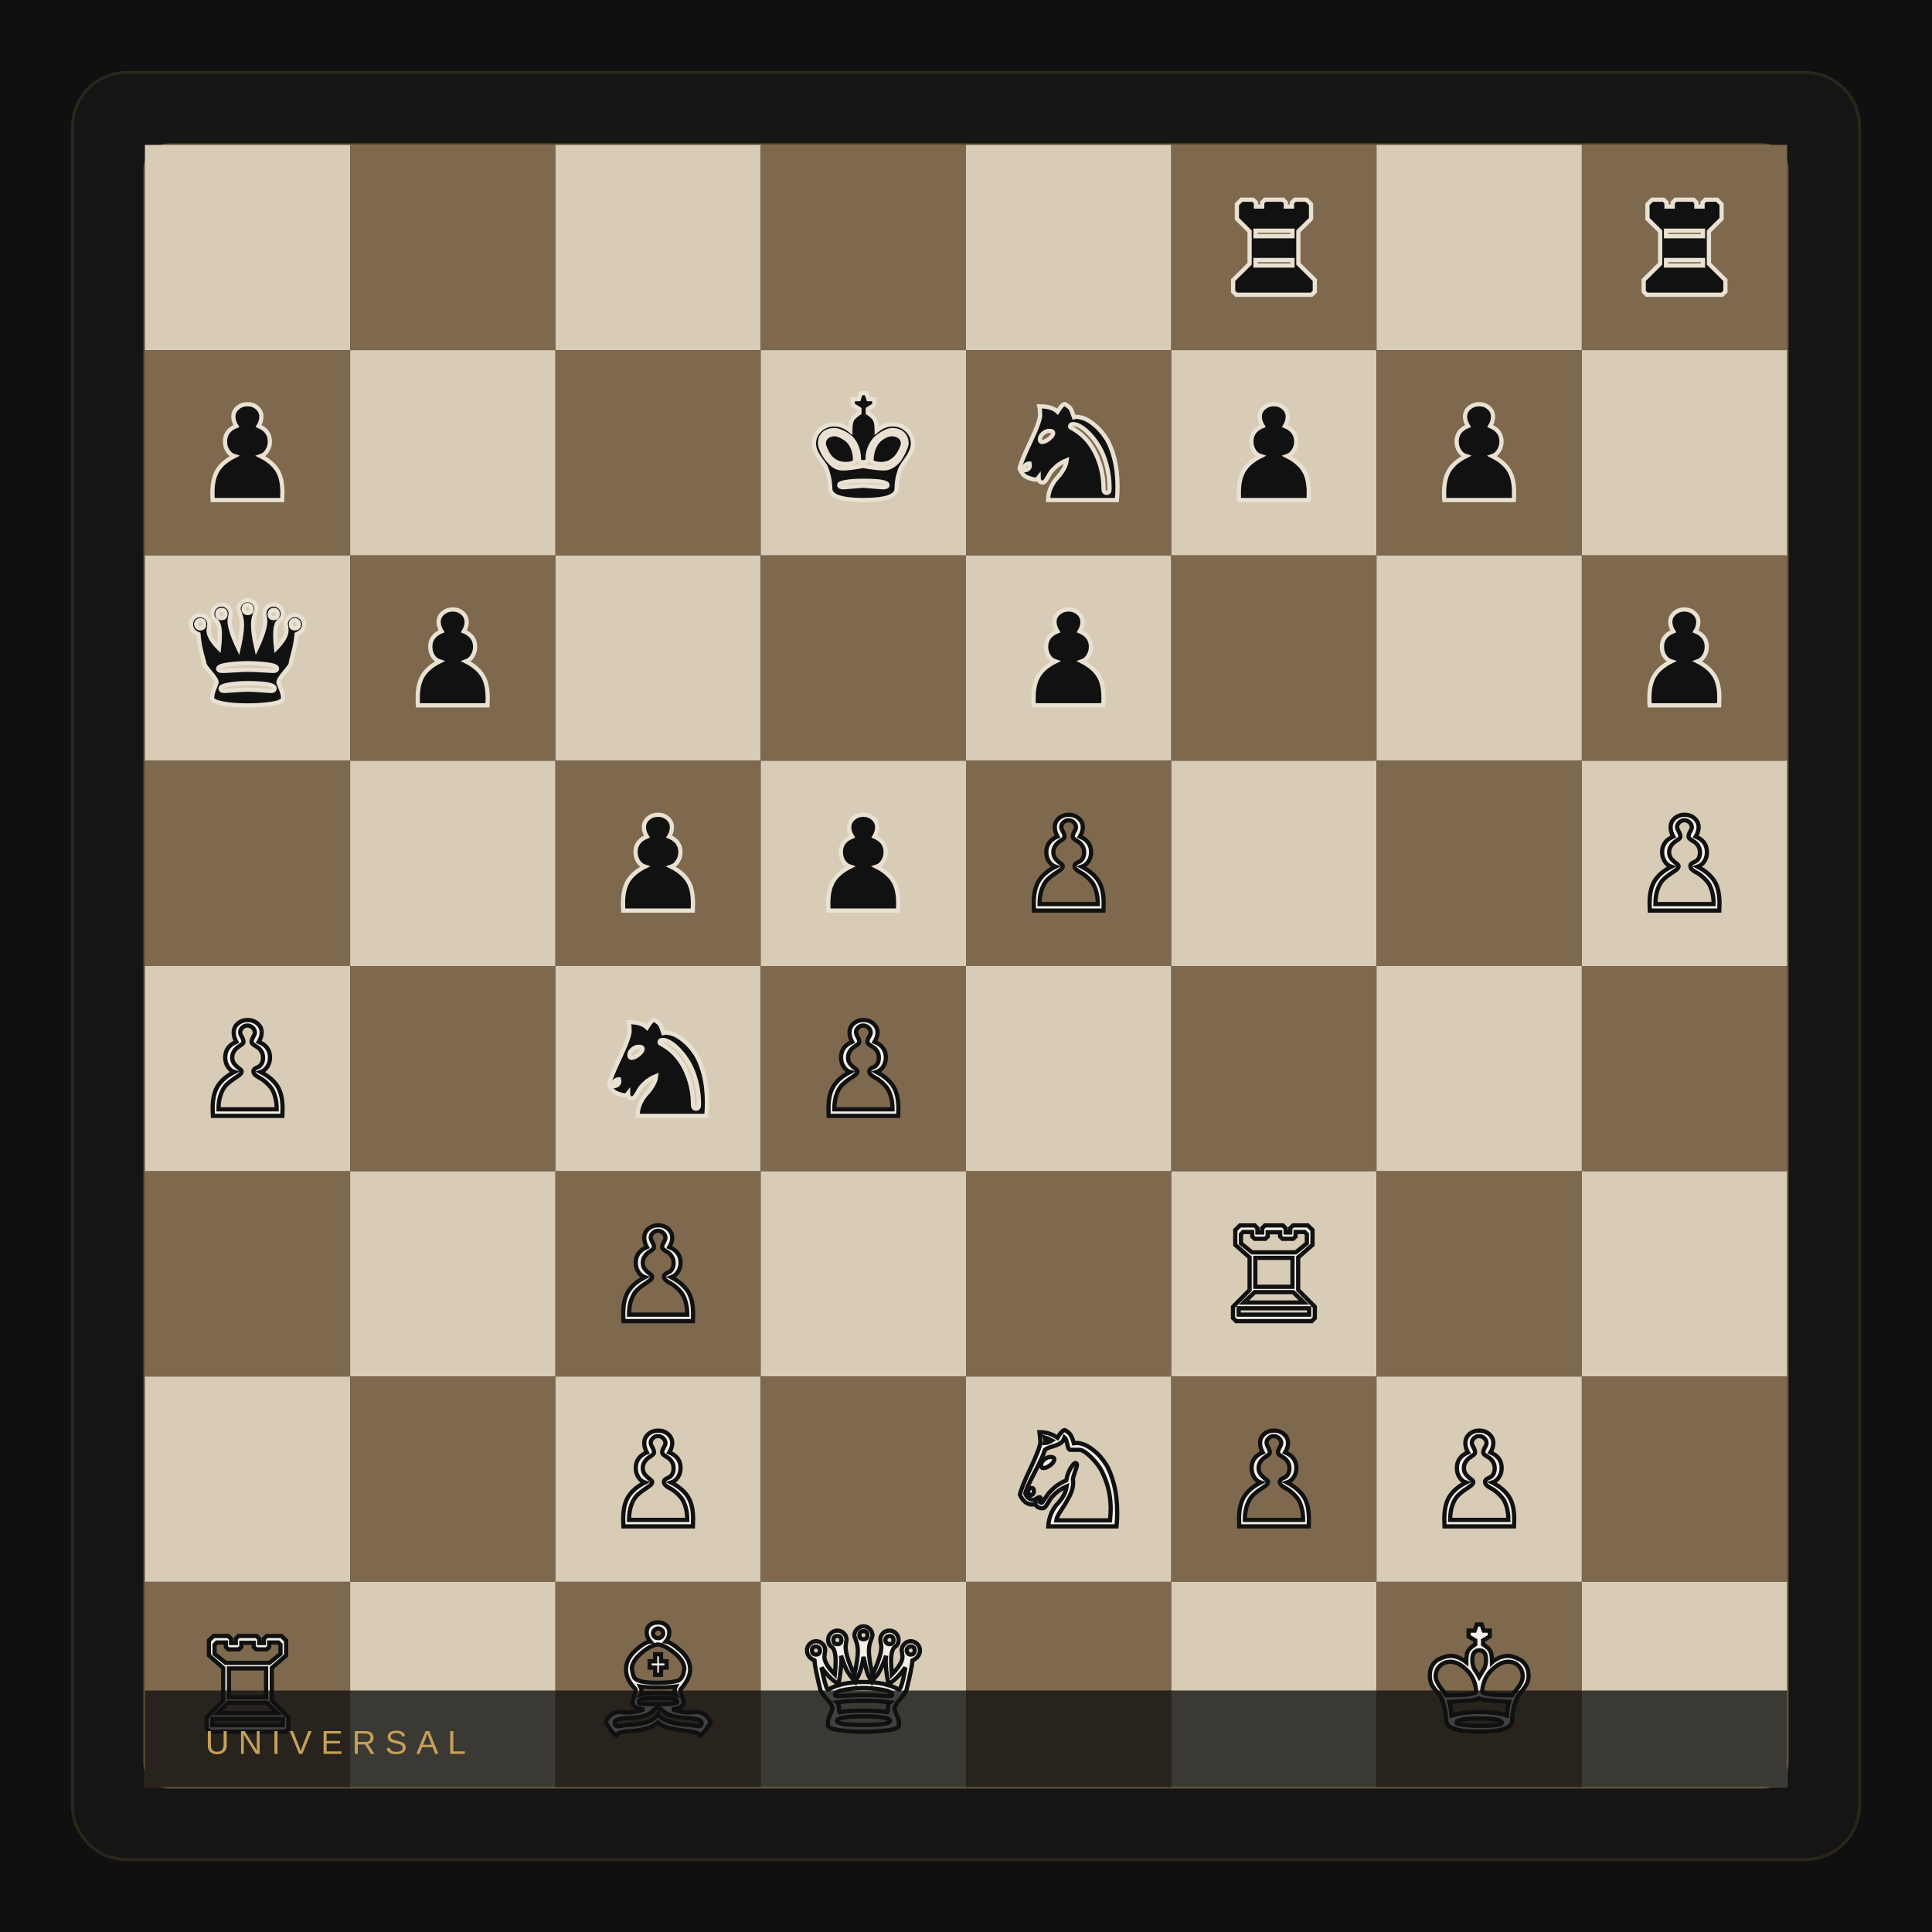
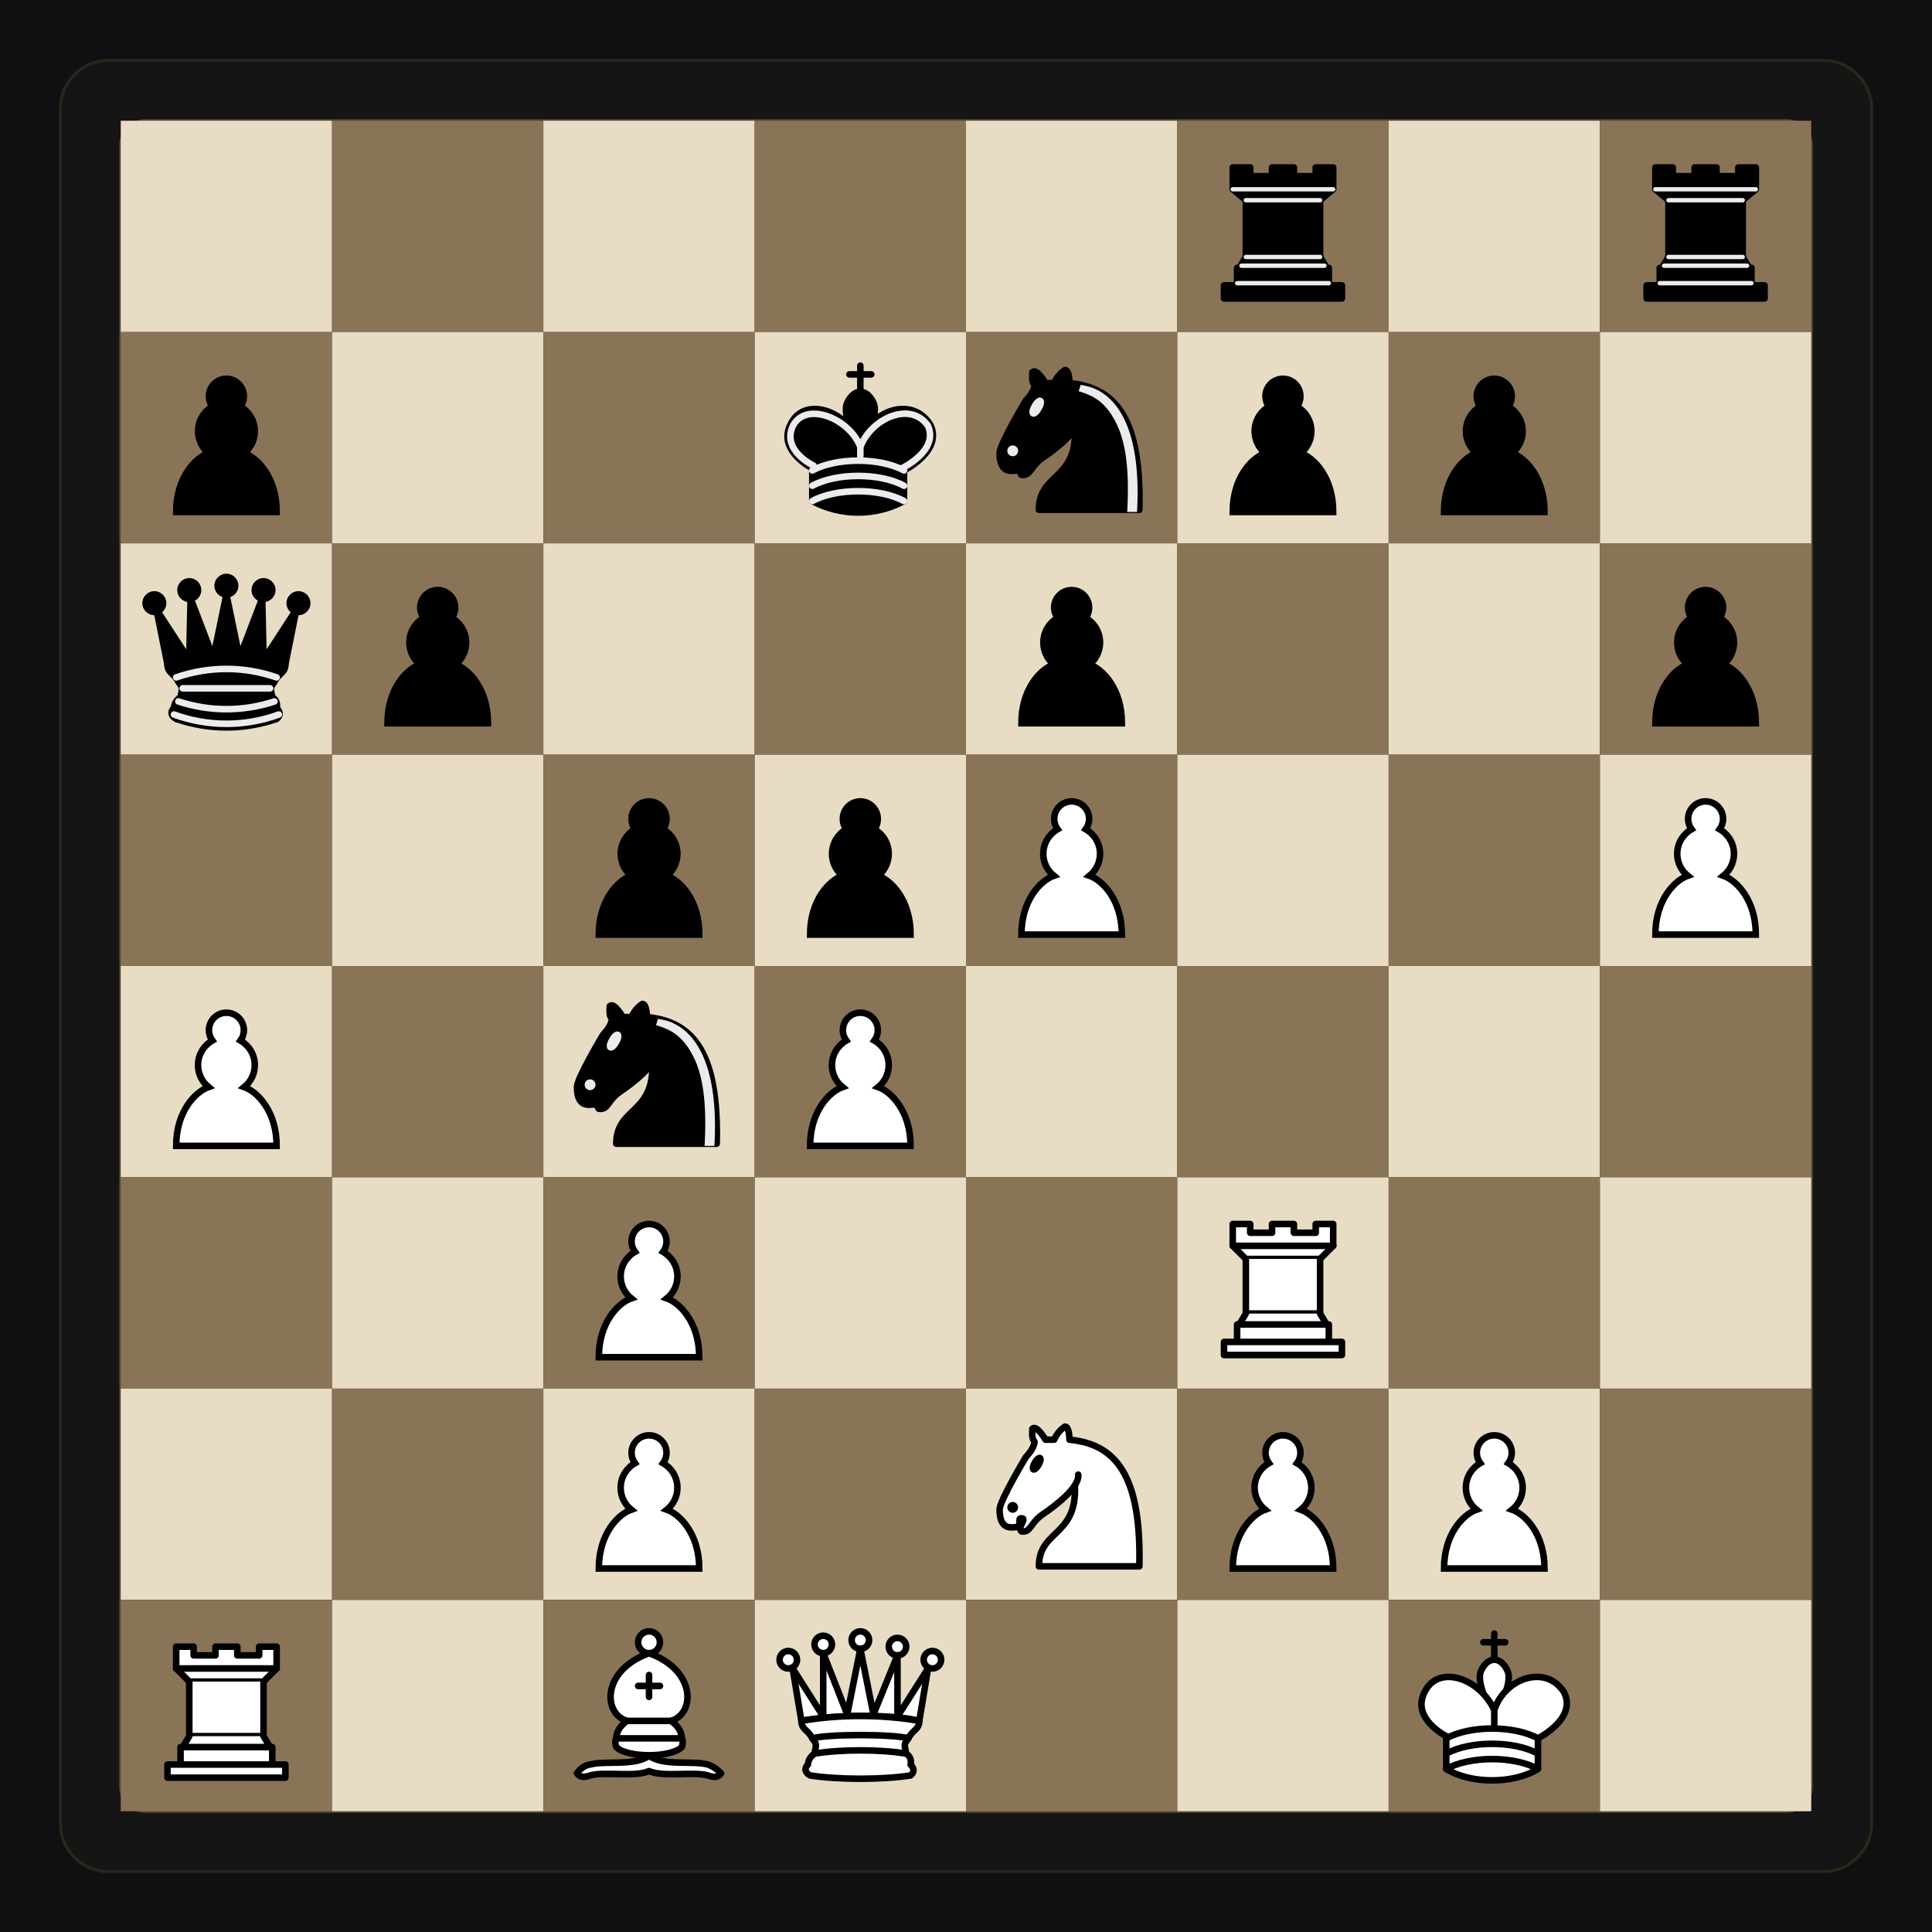
<svg xmlns="http://www.w3.org/2000/svg" width="640" height="640" viewBox="0 0 640 640" role="img" aria-label="Pawns aren't people! Developing plans II">
+   <defs>
+     <symbol id="piece-wk" viewBox="0 0 45 45">
+       <g fill="none" fill-rule="evenodd" stroke="#000" stroke-linecap="round" stroke-linejoin="round" stroke-width="1.5">
+         <path stroke-linejoin="miter" d="M22.5 11.63V6M20 8h5" />
+         <path fill="#fff" stroke-linecap="butt" stroke-linejoin="miter" d="M22.5 25s4.5-7.5 3-10.5c0 0-1-2.5-3-2.5s-3 2.5-3 2.5c-1.5 3 3 10.5 3 10.5" />
+         <path fill="#fff" d="M11.5 37c5.5 3.5 15.5 3.5 21 0v-7s9-4.5 6-10.5c-4-6.5-13.5-3.5-16 4V27v-3.5c-3.5-7.5-13-10.5-16-4-3 6 5 10 5 10z" />
+         <path d="M11.5 30c5.5-3 15.5-3 21 0m-21 3.5c5.5-3 15.5-3 21 0m-21 3.5c5.5-3 15.5-3 21 0" />
+       </g>
+     </symbol>
+     <symbol id="piece-wq" viewBox="0 0 45 45">
+       <g fill="#fff" fill-rule="evenodd" stroke="#000" stroke-linecap="round" stroke-linejoin="round" stroke-width="1.5">
+         <path d="M8 12a2 2 0 1 1-4 0 2 2 0 1 1 4 0m16.5-4.5a2 2 0 1 1-4 0 2 2 0 1 1 4 0M41 12a2 2 0 1 1-4 0 2 2 0 1 1 4 0M16 8.5a2 2 0 1 1-4 0 2 2 0 1 1 4 0M33 9a2 2 0 1 1-4 0 2 2 0 1 1 4 0" />
+         <path stroke-linecap="butt" d="M9 26c8.5-1.5 21-1.5 27 0l2-12-7 11V11l-5.5 13.5-3-15-3 15-5.5-14V25L7 14z" />
+         <path stroke-linecap="butt" d="M9 26c0 2 1.5 2 2.5 4 1 1.5 1 1 .5 3.5-1.5 1-1.5 2.5-1.5 2.5-1.5 1.5.5 2.5.5 2.5 6.5 1 16.5 1 23 0 0 0 1.5-1 0-2.5 0 0 .5-1.5-1-2.5-.5-2.5-.5-2 .5-3.5 1-2 2.5-2 2.5-4-8.5-1.5-18.5-1.5-27 0z" />
+         <path fill="none" d="M11.5 30c3.5-1 18.5-1 22 0M12 33.5c6-1 15-1 21 0" />
+       </g>
+     </symbol>
+     <symbol id="piece-wr" viewBox="0 0 45 45">
+       <g fill="#fff" fill-rule="evenodd" stroke="#000" stroke-linecap="round" stroke-linejoin="round" stroke-width="1.5">
+         <path stroke-linecap="butt" d="M9 39h27v-3H9zm3-3v-4h21v4zm-1-22V9h4v2h5V9h5v2h5V9h4v5" />
+         <path d="m34 14-3 3H14l-3-3" />
+         <path stroke-linecap="butt" stroke-linejoin="miter" d="M31 17v12.5H14V17" />
+         <path d="m31 29.5 1.5 2.5h-20l1.5-2.5" />
+         <path fill="none" stroke-linejoin="miter" d="M11 14h23" />
+       </g>
+     </symbol>
+     <symbol id="piece-wb" viewBox="0 0 45 45">
+       <g fill="none" fill-rule="evenodd" stroke="#000" stroke-linecap="round" stroke-linejoin="round" stroke-width="1.5">
+         <g fill="#fff" stroke-linecap="butt">
+           <path d="M9 36c3.39-.97 10.11.43 13.5-2 3.39 2.43 10.11 1.03 13.5 2 0 0 1.65.54 3 2-.68.97-1.65.99-3 .5-3.39-.97-10.11.46-13.5-1-3.39 1.46-10.11.03-13.5 1-1.35.49-2.32.47-3-.5 1.35-1.94 3-2 3-2z" />
+           <path d="M15 32c2.5 2.5 12.5 2.5 15 0 .5-1.5 0-2 0-2 0-2.5-2.5-4-2.5-4 5.5-1.5 6-11.5-5-15.5-11 4-10.5 14-5 15.5 0 0-2.5 1.5-2.5 4 0 0-.5.5 0 2z" />
+           <path d="M25 8a2.5 2.5 0 1 1-5 0 2.5 2.5 0 1 1 5 0z" />
+         </g>
+         <path stroke-linejoin="miter" d="M17.5 26h10M15 30h15m-7.5-14.5v5M20 18h5" />
+       </g>
+     </symbol>
+     <symbol id="piece-wn" viewBox="0 0 45 45">
+       <g fill="none" fill-rule="evenodd" stroke="#000" stroke-linecap="round" stroke-linejoin="round" stroke-width="1.5">
+         <path fill="#fff" d="M22 10c10.5 1 16.5 8 16 29H15c0-9 10-6.5 8-21" />
+         <path fill="#fff" d="M24 18c.38 2.91-5.55 7.37-8 9-3 2-2.82 4.34-5 4-1.042-.94 1.41-3.04 0-3-1 0 .19 1.23-1 2-1 0-4.003 1-4-4 0-2 6-12 6-12s1.89-1.9 2-3.5c-.73-.994-.5-2-.5-3 1-1 3 2.5 3 2.5h2s.78-1.992 2.5-3c1 0 1 3 1 3" />
+         <path fill="#000" d="M9.5 25.5a.5.5 0 1 1-1 0 .5.5 0 1 1 1 0m5.433-9.75a.5 1.5 30 1 1-.866-.5.5 1.5 30 1 1 .866.5" />
+       </g>
+     </symbol>
+     <symbol id="piece-wp" viewBox="0 0 45 45">
+       <path fill="#fff" stroke="#000" stroke-linecap="round" stroke-width="1.5" d="M22.5 9c-2.21 0-4 1.79-4 4 0 .89.29 1.71.78 2.38C17.33 16.5 16 18.59 16 21c0 2.03.94 3.84 2.41 5.03-3 1.06-7.41 5.55-7.41 13.47h23c0-7.92-4.41-12.41-7.41-13.47 1.47-1.19 2.41-3 2.41-5.03 0-2.41-1.33-4.5-3.28-5.62.49-.67.78-1.49.78-2.38 0-2.21-1.79-4-4-4z" />
+     </symbol>
+     <symbol id="piece-bk" viewBox="0 0 45 45">
+       <g fill="none" fill-rule="evenodd" stroke="#000" stroke-linecap="round" stroke-linejoin="round" stroke-width="1.5">
+         <path stroke-linejoin="miter" d="M22.5 11.6V6" />
+         <path fill="#000" stroke-linecap="butt" stroke-linejoin="miter" d="M22.5 25s4.5-7.5 3-10.5c0 0-1-2.5-3-2.5s-3 2.5-3 2.5c-1.5 3 3 10.5 3 10.5" />
+         <path fill="#000" d="M11.5 37a22.3 22.3 0 0 0 21 0v-7s9-4.5 6-10.5c-4-6.5-13.5-3.5-16 4V27v-3.5c-3.5-7.5-13-10.5-16-4-3 6 5 10 5 10z" />
+         <path stroke-linejoin="miter" d="M20 8h5" />
+         <path stroke="#ececec" d="M32 29.5s8.5-4 6-9.7C34.1 14 25 18 22.5 24.6v2.1-2.1C20 18 9.9 14 7 19.9c-2.5 5.6 4.8 9 4.8 9" />
+         <path stroke="#ececec" d="M11.5 30c5.5-3 15.5-3 21 0m-21 3.5c5.5-3 15.5-3 21 0m-21 3.5c5.5-3 15.5-3 21 0" />
+       </g>
+     </symbol>
+     <symbol id="piece-bq" viewBox="0 0 45 45">
+       <g fill-rule="evenodd" stroke="#000" stroke-linecap="round" stroke-linejoin="round" stroke-width="1.5">
+         <g stroke="none">
+           <circle cx="6" cy="12" r="2.75" />
+           <circle cx="14" cy="9" r="2.75" />
+           <circle cx="22.5" cy="8" r="2.75" />
+           <circle cx="31" cy="9" r="2.75" />
+           <circle cx="39" cy="12" r="2.75" />
+         </g>
+         <path stroke-linecap="butt" d="M9 26c8.5-1.5 21-1.5 27 0l2.5-12.5L31 25l-.3-14.1-5.2 13.6-3-14.5-3 14.5-5.2-13.6L14 25 6.5 13.5z" />
+         <path stroke-linecap="butt" d="M9 26c0 2 1.5 2 2.5 4 1 1.5 1 1 .5 3.5-1.5 1-1.5 2.5-1.5 2.5-1.5 1.5.5 2.5.5 2.5 6.5 1 16.5 1 23 0 0 0 1.5-1 0-2.5 0 0 .5-1.5-1-2.5-.5-2.5-.5-2 .5-3.5 1-2 2.5-2 2.5-4-8.5-1.5-18.5-1.5-27 0z" />
+         <path fill="none" stroke-linecap="butt" d="M11 38.5a35 35 1 0 0 23 0" />
+         <path fill="none" stroke="#ececec" d="M11 29a35 35 1 0 1 23 0m-21.5 2.5h20m-21 3a35 35 1 0 0 22 0m-23 3a35 35 1 0 0 24 0" />
+       </g>
+     </symbol>
+     <symbol id="piece-br" viewBox="0 0 45 45">
+       <g fill-rule="evenodd" stroke="#000" stroke-linecap="round" stroke-linejoin="round" stroke-width="1.5">
+         <path stroke-linecap="butt" d="M9 39h27v-3H9zm3.5-7 1.5-2.5h17l1.5 2.5zm-.5 4v-4h21v4z" />
+         <path stroke-linecap="butt" stroke-linejoin="miter" d="M14 29.5v-13h17v13z" />
+         <path stroke-linecap="butt" d="M14 16.5 11 14h23l-3 2.5zM11 14V9h4v2h5V9h5v2h5V9h4v5z" />
+         <path fill="none" stroke="#ececec" stroke-linejoin="miter" stroke-width="1" d="M12 35.5h21m-20-4h19m-18-2h17m-17-13h17M11 14h23" />
+       </g>
+     </symbol>
+     <symbol id="piece-bb" viewBox="0 0 45 45">
+       <g fill="none" fill-rule="evenodd" stroke="#000" stroke-linecap="round" stroke-linejoin="round" stroke-width="1.5">
+         <g fill="#000" stroke-linecap="butt">
+           <path d="M9 36c3.4-1 10.1.4 13.5-2 3.4 2.4 10.1 1 13.5 2 0 0 1.6.5 3 2-.7 1-1.6 1-3 .5-3.4-1-10.1.5-13.5-1-3.4 1.5-10.1 0-13.5 1-1.4.5-2.3.5-3-.5 1.4-2 3-2 3-2z" />
+           <path d="M15 32c2.5 2.5 12.5 2.5 15 0 .5-1.5 0-2 0-2 0-2.5-2.5-4-2.5-4 5.5-1.5 6-11.5-5-15.5-11 4-10.5 14-5 15.5 0 0-2.5 1.5-2.5 4 0 0-.5.5 0 2z" />
+           <path d="M25 8a2.5 2.5 0 1 1-5 0 2.5 2.5 0 1 1 5 0z" />
+         </g>
+         <path stroke="#ececec" stroke-linejoin="miter" d="M17.5 26h10M15 30h15m-7.5-14.5v5M20 18h5" />
+       </g>
+     </symbol>
+     <symbol id="piece-bn" viewBox="0 0 45 45">
+       <g fill="none" fill-rule="evenodd" stroke="#000" stroke-linecap="round" stroke-linejoin="round" stroke-width="1.5">
+         <path fill="#000" d="M22 10c10.5 1 16.5 8 16 29H15c0-9 10-6.5 8-21" />
+         <path fill="#000" d="M24 18c.38 2.91-5.55 7.37-8 9-3 2-2.82 4.34-5 4-1.04-.94 1.41-3.04 0-3-1 0 .19 1.23-1 2-1 0-4 1-4-4 0-2 6-12 6-12s1.89-1.9 2-3.5c-.73-1-.5-2-.5-3 1-1 3 2.5 3 2.5h2s.78-2 2.5-3c1 0 1 3 1 3" />
+         <path fill="#ececec" stroke="#ececec" d="M9.5 25.5a.5.5 0 1 1-1 0 .5.5 0 1 1 1 0m5.43-9.75a.5 1.5 30 1 1-.86-.5.5 1.5 30 1 1 .86.5" />
+         <path fill="#ececec" stroke="none" d="m24.55 10.4-.45 1.45.5.15c3.15 1 5.65 2.49 7.9 6.75S35.75 29.06 35.25 39l-.05.5h2.25l.05-.5c.5-10.06-.88-16.85-3.25-21.34s-5.79-6.64-9.19-7.16z" />
+       </g>
+     </symbol>
+     <symbol id="piece-bp" viewBox="0 0 45 45">
+       <path stroke="#000" stroke-linecap="round" stroke-width="1.5" d="M22.5 9a4 4 0 0 0-3.22 6.38 6.48 6.48 0 0 0-.87 10.65c-3 1.06-7.41 5.55-7.41 13.47h23c0-7.92-4.41-12.41-7.41-13.47a6.46 6.46 0 0 0-.87-10.65A4.01 4.01 0 0 0 22.5 9z" />
+     </symbol>
+   </defs>
  <rect width="640" height="640" fill="#101010" />
-   <rect x="24" y="24" width="592" height="592" rx="18" fill="#151515" stroke="#2b261c" />
-   <rect x="48" y="48" width="544" height="544" rx="8" fill="#111" stroke="#c5a059" stroke-opacity="0.42" />
-   <rect x="48" y="48" width="68" height="68" fill="#d8ccb7" />
-   <rect x="116" y="48" width="68" height="68" fill="#7e694f" />
-   <rect x="184" y="48" width="68" height="68" fill="#d8ccb7" />
-   <rect x="252" y="48" width="68" height="68" fill="#7e694f" />
-   <rect x="320" y="48" width="68" height="68" fill="#d8ccb7" />
-   <rect x="388" y="48" width="68" height="68" fill="#7e694f" />
-   <rect x="456" y="48" width="68" height="68" fill="#d8ccb7" />
-   <rect x="524" y="48" width="68" height="68" fill="#7e694f" />
-   <rect x="48" y="116" width="68" height="68" fill="#7e694f" />
-   <rect x="116" y="116" width="68" height="68" fill="#d8ccb7" />
-   <rect x="184" y="116" width="68" height="68" fill="#7e694f" />
-   <rect x="252" y="116" width="68" height="68" fill="#d8ccb7" />
-   <rect x="320" y="116" width="68" height="68" fill="#7e694f" />
-   <rect x="388" y="116" width="68" height="68" fill="#d8ccb7" />
-   <rect x="456" y="116" width="68" height="68" fill="#7e694f" />
-   <rect x="524" y="116" width="68" height="68" fill="#d8ccb7" />
-   <rect x="48" y="184" width="68" height="68" fill="#d8ccb7" />
-   <rect x="116" y="184" width="68" height="68" fill="#7e694f" />
-   <rect x="184" y="184" width="68" height="68" fill="#d8ccb7" />
-   <rect x="252" y="184" width="68" height="68" fill="#7e694f" />
-   <rect x="320" y="184" width="68" height="68" fill="#d8ccb7" />
-   <rect x="388" y="184" width="68" height="68" fill="#7e694f" />
-   <rect x="456" y="184" width="68" height="68" fill="#d8ccb7" />
-   <rect x="524" y="184" width="68" height="68" fill="#7e694f" />
-   <rect x="48" y="252" width="68" height="68" fill="#7e694f" />
-   <rect x="116" y="252" width="68" height="68" fill="#d8ccb7" />
-   <rect x="184" y="252" width="68" height="68" fill="#7e694f" />
-   <rect x="252" y="252" width="68" height="68" fill="#d8ccb7" />
-   <rect x="320" y="252" width="68" height="68" fill="#7e694f" />
-   <rect x="388" y="252" width="68" height="68" fill="#d8ccb7" />
-   <rect x="456" y="252" width="68" height="68" fill="#7e694f" />
-   <rect x="524" y="252" width="68" height="68" fill="#d8ccb7" />
-   <rect x="48" y="320" width="68" height="68" fill="#d8ccb7" />
-   <rect x="116" y="320" width="68" height="68" fill="#7e694f" />
-   <rect x="184" y="320" width="68" height="68" fill="#d8ccb7" />
-   <rect x="252" y="320" width="68" height="68" fill="#7e694f" />
-   <rect x="320" y="320" width="68" height="68" fill="#d8ccb7" />
-   <rect x="388" y="320" width="68" height="68" fill="#7e694f" />
-   <rect x="456" y="320" width="68" height="68" fill="#d8ccb7" />
-   <rect x="524" y="320" width="68" height="68" fill="#7e694f" />
-   <rect x="48" y="388" width="68" height="68" fill="#7e694f" />
-   <rect x="116" y="388" width="68" height="68" fill="#d8ccb7" />
-   <rect x="184" y="388" width="68" height="68" fill="#7e694f" />
-   <rect x="252" y="388" width="68" height="68" fill="#d8ccb7" />
-   <rect x="320" y="388" width="68" height="68" fill="#7e694f" />
-   <rect x="388" y="388" width="68" height="68" fill="#d8ccb7" />
-   <rect x="456" y="388" width="68" height="68" fill="#7e694f" />
-   <rect x="524" y="388" width="68" height="68" fill="#d8ccb7" />
-   <rect x="48" y="456" width="68" height="68" fill="#d8ccb7" />
-   <rect x="116" y="456" width="68" height="68" fill="#7e694f" />
-   <rect x="184" y="456" width="68" height="68" fill="#d8ccb7" />
-   <rect x="252" y="456" width="68" height="68" fill="#7e694f" />
-   <rect x="320" y="456" width="68" height="68" fill="#d8ccb7" />
-   <rect x="388" y="456" width="68" height="68" fill="#7e694f" />
-   <rect x="456" y="456" width="68" height="68" fill="#d8ccb7" />
-   <rect x="524" y="456" width="68" height="68" fill="#7e694f" />
-   <rect x="48" y="524" width="68" height="68" fill="#7e694f" />
-   <rect x="116" y="524" width="68" height="68" fill="#d8ccb7" />
-   <rect x="184" y="524" width="68" height="68" fill="#7e694f" />
-   <rect x="252" y="524" width="68" height="68" fill="#d8ccb7" />
-   <rect x="320" y="524" width="68" height="68" fill="#7e694f" />
-   <rect x="388" y="524" width="68" height="68" fill="#d8ccb7" />
-   <rect x="456" y="524" width="68" height="68" fill="#7e694f" />
-   <rect x="524" y="524" width="68" height="68" fill="#d8ccb7" />
-   <text x="422" y="97.64" text-anchor="middle" font-size="54" font-family="Georgia, 'Times New Roman', serif" fill="#111111" stroke="#e9e1d2" stroke-width="1.4">♜</text>
-   <text x="558" y="97.64" text-anchor="middle" font-size="54" font-family="Georgia, 'Times New Roman', serif" fill="#111111" stroke="#e9e1d2" stroke-width="1.4">♜</text>
-   <text x="82" y="165.64" text-anchor="middle" font-size="54" font-family="Georgia, 'Times New Roman', serif" fill="#111111" stroke="#e9e1d2" stroke-width="1.4">♟</text>
-   <text x="286" y="165.64" text-anchor="middle" font-size="54" font-family="Georgia, 'Times New Roman', serif" fill="#111111" stroke="#e9e1d2" stroke-width="1.4">♚</text>
-   <text x="354" y="165.64" text-anchor="middle" font-size="54" font-family="Georgia, 'Times New Roman', serif" fill="#111111" stroke="#e9e1d2" stroke-width="1.4">♞</text>
-   <text x="422" y="165.64" text-anchor="middle" font-size="54" font-family="Georgia, 'Times New Roman', serif" fill="#111111" stroke="#e9e1d2" stroke-width="1.4">♟</text>
-   <text x="490" y="165.64" text-anchor="middle" font-size="54" font-family="Georgia, 'Times New Roman', serif" fill="#111111" stroke="#e9e1d2" stroke-width="1.4">♟</text>
-   <text x="82" y="233.64" text-anchor="middle" font-size="54" font-family="Georgia, 'Times New Roman', serif" fill="#111111" stroke="#e9e1d2" stroke-width="1.4">♛</text>
-   <text x="150" y="233.64" text-anchor="middle" font-size="54" font-family="Georgia, 'Times New Roman', serif" fill="#111111" stroke="#e9e1d2" stroke-width="1.4">♟</text>
-   <text x="354" y="233.64" text-anchor="middle" font-size="54" font-family="Georgia, 'Times New Roman', serif" fill="#111111" stroke="#e9e1d2" stroke-width="1.4">♟</text>
-   <text x="558" y="233.64" text-anchor="middle" font-size="54" font-family="Georgia, 'Times New Roman', serif" fill="#111111" stroke="#e9e1d2" stroke-width="1.4">♟</text>
-   <text x="218" y="301.64" text-anchor="middle" font-size="54" font-family="Georgia, 'Times New Roman', serif" fill="#111111" stroke="#e9e1d2" stroke-width="1.4">♟</text>
-   <text x="286" y="301.64" text-anchor="middle" font-size="54" font-family="Georgia, 'Times New Roman', serif" fill="#111111" stroke="#e9e1d2" stroke-width="1.4">♟</text>
-   <text x="354" y="301.64" text-anchor="middle" font-size="54" font-family="Georgia, 'Times New Roman', serif" fill="#f3f0e8" stroke="#111111" stroke-width="1.4">♙</text>
-   <text x="558" y="301.64" text-anchor="middle" font-size="54" font-family="Georgia, 'Times New Roman', serif" fill="#f3f0e8" stroke="#111111" stroke-width="1.4">♙</text>
-   <text x="82" y="369.64" text-anchor="middle" font-size="54" font-family="Georgia, 'Times New Roman', serif" fill="#f3f0e8" stroke="#111111" stroke-width="1.4">♙</text>
-   <text x="218" y="369.64" text-anchor="middle" font-size="54" font-family="Georgia, 'Times New Roman', serif" fill="#111111" stroke="#e9e1d2" stroke-width="1.4">♞</text>
-   <text x="286" y="369.64" text-anchor="middle" font-size="54" font-family="Georgia, 'Times New Roman', serif" fill="#f3f0e8" stroke="#111111" stroke-width="1.4">♙</text>
-   <text x="218" y="437.64" text-anchor="middle" font-size="54" font-family="Georgia, 'Times New Roman', serif" fill="#f3f0e8" stroke="#111111" stroke-width="1.4">♙</text>
-   <text x="422" y="437.64" text-anchor="middle" font-size="54" font-family="Georgia, 'Times New Roman', serif" fill="#f3f0e8" stroke="#111111" stroke-width="1.4">♖</text>
-   <text x="218" y="505.64" text-anchor="middle" font-size="54" font-family="Georgia, 'Times New Roman', serif" fill="#f3f0e8" stroke="#111111" stroke-width="1.4">♙</text>
-   <text x="354" y="505.64" text-anchor="middle" font-size="54" font-family="Georgia, 'Times New Roman', serif" fill="#f3f0e8" stroke="#111111" stroke-width="1.4">♘</text>
-   <text x="422" y="505.64" text-anchor="middle" font-size="54" font-family="Georgia, 'Times New Roman', serif" fill="#f3f0e8" stroke="#111111" stroke-width="1.4">♙</text>
-   <text x="490" y="505.64" text-anchor="middle" font-size="54" font-family="Georgia, 'Times New Roman', serif" fill="#f3f0e8" stroke="#111111" stroke-width="1.4">♙</text>
-   <text x="82" y="573.64" text-anchor="middle" font-size="54" font-family="Georgia, 'Times New Roman', serif" fill="#f3f0e8" stroke="#111111" stroke-width="1.4">♖</text>
-   <text x="218" y="573.64" text-anchor="middle" font-size="54" font-family="Georgia, 'Times New Roman', serif" fill="#f3f0e8" stroke="#111111" stroke-width="1.4">♗</text>
-   <text x="286" y="573.64" text-anchor="middle" font-size="54" font-family="Georgia, 'Times New Roman', serif" fill="#f3f0e8" stroke="#111111" stroke-width="1.4">♕</text>
-   <text x="490" y="573.64" text-anchor="middle" font-size="54" font-family="Georgia, 'Times New Roman', serif" fill="#f3f0e8" stroke="#111111" stroke-width="1.4">♔</text>
-   <rect x="48" y="560" width="544" height="32" fill="#101010" fill-opacity="0.78" />
-   <text x="68" y="581" font-size="11" font-family="Josefin Sans, Arial, sans-serif" fill="#c5a059" letter-spacing="3">UNIVERSAL</text>
+   <rect x="20" y="20" width="600" height="600" rx="16" fill="#151515" stroke="#2b261c" />
+   <rect x="40" y="40" width="560" height="560" rx="8" fill="#111" stroke="#c5a059" stroke-opacity="0.38" />
+   <rect x="40" y="40" width="70" height="70" fill="#e8dcc4" />
+   <rect x="110" y="40" width="70" height="70" fill="#8a7458" />
+   <rect x="180" y="40" width="70" height="70" fill="#e8dcc4" />
+   <rect x="250" y="40" width="70" height="70" fill="#8a7458" />
+   <rect x="320" y="40" width="70" height="70" fill="#e8dcc4" />
+   <rect x="390" y="40" width="70" height="70" fill="#8a7458" />
+   <rect x="460" y="40" width="70" height="70" fill="#e8dcc4" />
+   <rect x="530" y="40" width="70" height="70" fill="#8a7458" />
+   <rect x="40" y="110" width="70" height="70" fill="#8a7458" />
+   <rect x="110" y="110" width="70" height="70" fill="#e8dcc4" />
+   <rect x="180" y="110" width="70" height="70" fill="#8a7458" />
+   <rect x="250" y="110" width="70" height="70" fill="#e8dcc4" />
+   <rect x="320" y="110" width="70" height="70" fill="#8a7458" />
+   <rect x="390" y="110" width="70" height="70" fill="#e8dcc4" />
+   <rect x="460" y="110" width="70" height="70" fill="#8a7458" />
+   <rect x="530" y="110" width="70" height="70" fill="#e8dcc4" />
+   <rect x="40" y="180" width="70" height="70" fill="#e8dcc4" />
+   <rect x="110" y="180" width="70" height="70" fill="#8a7458" />
+   <rect x="180" y="180" width="70" height="70" fill="#e8dcc4" />
+   <rect x="250" y="180" width="70" height="70" fill="#8a7458" />
+   <rect x="320" y="180" width="70" height="70" fill="#e8dcc4" />
+   <rect x="390" y="180" width="70" height="70" fill="#8a7458" />
+   <rect x="460" y="180" width="70" height="70" fill="#e8dcc4" />
+   <rect x="530" y="180" width="70" height="70" fill="#8a7458" />
+   <rect x="40" y="250" width="70" height="70" fill="#8a7458" />
+   <rect x="110" y="250" width="70" height="70" fill="#e8dcc4" />
+   <rect x="180" y="250" width="70" height="70" fill="#8a7458" />
+   <rect x="250" y="250" width="70" height="70" fill="#e8dcc4" />
+   <rect x="320" y="250" width="70" height="70" fill="#8a7458" />
+   <rect x="390" y="250" width="70" height="70" fill="#e8dcc4" />
+   <rect x="460" y="250" width="70" height="70" fill="#8a7458" />
+   <rect x="530" y="250" width="70" height="70" fill="#e8dcc4" />
+   <rect x="40" y="320" width="70" height="70" fill="#e8dcc4" />
+   <rect x="110" y="320" width="70" height="70" fill="#8a7458" />
+   <rect x="180" y="320" width="70" height="70" fill="#e8dcc4" />
+   <rect x="250" y="320" width="70" height="70" fill="#8a7458" />
+   <rect x="320" y="320" width="70" height="70" fill="#e8dcc4" />
+   <rect x="390" y="320" width="70" height="70" fill="#8a7458" />
+   <rect x="460" y="320" width="70" height="70" fill="#e8dcc4" />
+   <rect x="530" y="320" width="70" height="70" fill="#8a7458" />
+   <rect x="40" y="390" width="70" height="70" fill="#8a7458" />
+   <rect x="110" y="390" width="70" height="70" fill="#e8dcc4" />
+   <rect x="180" y="390" width="70" height="70" fill="#8a7458" />
+   <rect x="250" y="390" width="70" height="70" fill="#e8dcc4" />
+   <rect x="320" y="390" width="70" height="70" fill="#8a7458" />
+   <rect x="390" y="390" width="70" height="70" fill="#e8dcc4" />
+   <rect x="460" y="390" width="70" height="70" fill="#8a7458" />
+   <rect x="530" y="390" width="70" height="70" fill="#e8dcc4" />
+   <rect x="40" y="460" width="70" height="70" fill="#e8dcc4" />
+   <rect x="110" y="460" width="70" height="70" fill="#8a7458" />
+   <rect x="180" y="460" width="70" height="70" fill="#e8dcc4" />
+   <rect x="250" y="460" width="70" height="70" fill="#8a7458" />
+   <rect x="320" y="460" width="70" height="70" fill="#e8dcc4" />
+   <rect x="390" y="460" width="70" height="70" fill="#8a7458" />
+   <rect x="460" y="460" width="70" height="70" fill="#e8dcc4" />
+   <rect x="530" y="460" width="70" height="70" fill="#8a7458" />
+   <rect x="40" y="530" width="70" height="70" fill="#8a7458" />
+   <rect x="110" y="530" width="70" height="70" fill="#e8dcc4" />
+   <rect x="180" y="530" width="70" height="70" fill="#8a7458" />
+   <rect x="250" y="530" width="70" height="70" fill="#e8dcc4" />
+   <rect x="320" y="530" width="70" height="70" fill="#8a7458" />
+   <rect x="390" y="530" width="70" height="70" fill="#e8dcc4" />
+   <rect x="460" y="530" width="70" height="70" fill="#8a7458" />
+   <rect x="530" y="530" width="70" height="70" fill="#e8dcc4" />
+   <use href="#piece-br" x="392.45" y="42.45" width="65.1" height="65.1" />
+   <use href="#piece-br" x="532.45" y="42.45" width="65.1" height="65.1" />
+   <use href="#piece-bp" x="42.45" y="112.45" width="65.1" height="65.1" />
+   <use href="#piece-bk" x="252.45" y="112.45" width="65.1" height="65.1" />
+   <use href="#piece-bn" x="322.45" y="112.45" width="65.1" height="65.1" />
+   <use href="#piece-bp" x="392.45" y="112.45" width="65.1" height="65.1" />
+   <use href="#piece-bp" x="462.45" y="112.45" width="65.1" height="65.1" />
+   <use href="#piece-bq" x="42.45" y="182.45" width="65.1" height="65.1" />
+   <use href="#piece-bp" x="112.45" y="182.45" width="65.1" height="65.1" />
+   <use href="#piece-bp" x="322.45" y="182.45" width="65.1" height="65.1" />
+   <use href="#piece-bp" x="532.45" y="182.45" width="65.1" height="65.1" />
+   <use href="#piece-bp" x="182.45" y="252.45" width="65.1" height="65.1" />
+   <use href="#piece-bp" x="252.45" y="252.45" width="65.1" height="65.1" />
+   <use href="#piece-wp" x="322.45" y="252.45" width="65.1" height="65.1" />
+   <use href="#piece-wp" x="532.45" y="252.45" width="65.1" height="65.1" />
+   <use href="#piece-wp" x="42.45" y="322.45" width="65.1" height="65.1" />
+   <use href="#piece-bn" x="182.45" y="322.45" width="65.1" height="65.1" />
+   <use href="#piece-wp" x="252.45" y="322.45" width="65.1" height="65.1" />
+   <use href="#piece-wp" x="182.45" y="392.45" width="65.1" height="65.1" />
+   <use href="#piece-wr" x="392.45" y="392.45" width="65.1" height="65.1" />
+   <use href="#piece-wp" x="182.45" y="462.45" width="65.1" height="65.1" />
+   <use href="#piece-wn" x="322.45" y="462.45" width="65.1" height="65.1" />
+   <use href="#piece-wp" x="392.45" y="462.45" width="65.1" height="65.1" />
+   <use href="#piece-wp" x="462.45" y="462.45" width="65.1" height="65.1" />
+   <use href="#piece-wr" x="42.45" y="532.45" width="65.1" height="65.1" />
+   <use href="#piece-wb" x="182.45" y="532.45" width="65.1" height="65.1" />
+   <use href="#piece-wq" x="252.45" y="532.45" width="65.1" height="65.1" />
+   <use href="#piece-wk" x="462.45" y="532.45" width="65.1" height="65.1" />
</svg>
